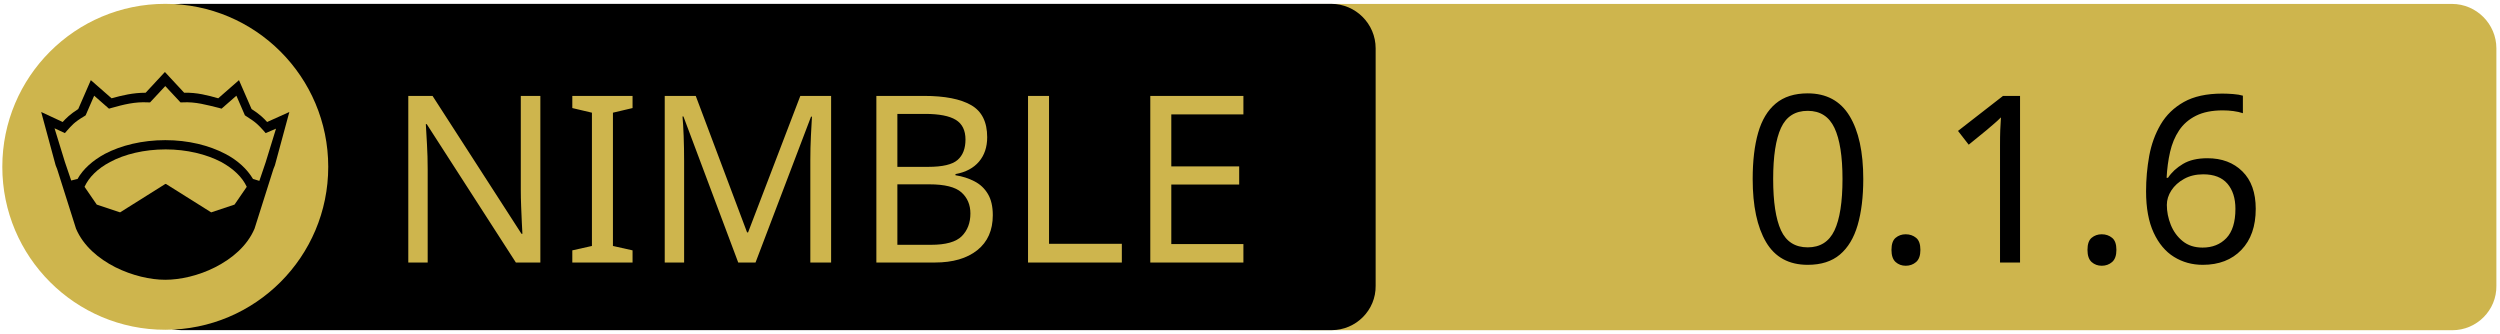
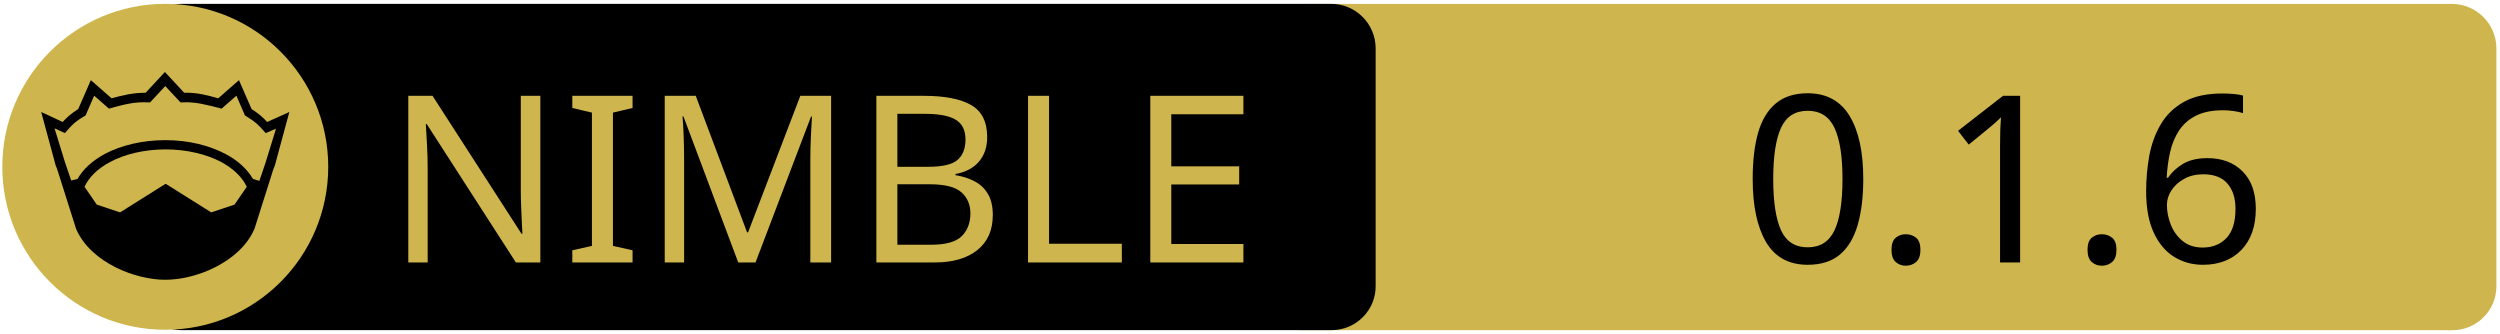
<svg xmlns="http://www.w3.org/2000/svg" xmlns:xlink="http://www.w3.org/1999/xlink" width="675" height="90" xml:space="preserve" version="1.1">
  <a xlink:href="https://github.com/c-blake/ndup">
    <g>
      <path fill="#CEB54D" id="svg_15" d="m662.123,89.159l-310.5,0c-6.6,0 -12,-5.4 -12,-12l0,-64.1c0,-6.6 5.4,-12 12,-12l310.4,0c6.6,0 12,5.4 12,12l0,64.1c0.1,6.6 -5.3,12 -11.9,12z" />
      <path id="svg_1" d="m359.524,89.139l-310.5,0c-6.6,0 -12,-5.4 -12,-12l0,-64.1c0,-6.6 5.4,-12 12,-12l310.4,0c6.6,0 12,5.4 12,12l0,64.1c0.1,6.6 -5.3,12 -11.9,12z" />
      <rect id="svg_2" fill="none" height="45.9" width="315.3" class="st0" y="24.539" x="60.224" />
      <circle id="svg_4" fill="#CEB54D" r="44" cy="45.039" cx="44.624" class="st1" />
      <g id="XMLID_4_">
        <path id="svg_5" d="m78.124,30.239l-3.9,14.4l-0.4,1l-5.1,16.1c0,0 0,0 0,0c-2,4.7 -6.1,8.1 -10.6,10.4c-4.5,2.3 -9.5,3.4 -13.5,3.4c-4,0 -8.9,-1.1 -13.5,-3.4c-4.5,-2.3 -8.6,-5.7 -10.6,-10.4c0,0 0,0 0,0l-5.1,-16.1l-0.4,-1l-3.9,-14.4l5.8,2.7c0.9,-1 2,-2.1 4.2,-3.5l3.4,-7.8l5.6,4.9c2.9,-0.8 5.8,-1.5 9.2,-1.5l5.2,-5.6l5.2,5.6c3.4,-0.1 6.4,0.7 9.2,1.5l5.6,-4.9l3.4,7.8c2.2,1.4 3.3,2.5 4.2,3.5l6,-2.7z" />
        <g id="XMLID_6_">
          <g id="svg_6">
            <path id="svg_7" fill="#CEB54D" d="m66.624,50.439l-3.3,4.8l-6.3,2.1l-12.1,-7.6c-0.1,-0.1 -0.3,-0.1 -0.4,0l-12.1,7.6l-6.3,-2.1l-3.3,-4.8c1.2,-2.6 3.5,-4.9 6.9,-6.7c3.9,-2.1 9.2,-3.4 15,-3.4c5.7,0 11,1.3 15,3.4c3.3,1.8 5.7,4.1 6.9,6.7z" class="st1" />
          </g>
          <g id="svg_8" />
        </g>
        <g id="XMLID_5_">
          <g id="svg_9">
            <path id="svg_10" fill="#CEB54D" d="m74.524,34.739l-2.8,9.1l-1.7,5l-1.6,-0.5c0,0 -0.1,0 -0.1,0c-1.6,-2.7 -4.2,-5.1 -7.5,-6.8c-4.4,-2.3 -10,-3.7 -16.2,-3.7c-6.2,0 -11.9,1.4 -16.3,3.7c-3.3,1.8 -5.9,4.1 -7.4,6.8c0,0 -0.1,0 -0.1,0l-1.6,0.4l-1.7,-5l-2.8,-9.1l2.8,1.3l0.6,-0.7c1.2,-1.3 1.8,-2.2 4.7,-3.9l0.3,-0.2l2.3,-5.3l4,3.5l0.7,-0.2c3.2,-0.9 6.3,-1.7 9.8,-1.5l0.6,0l4.1,-4.4l4.1,4.4l0.6,0c3.5,-0.2 6.5,0.7 9.8,1.5l0.7,0.2l4,-3.5l2.3,5.3l0.3,0.2c2.9,1.8 3.5,2.6 4.7,3.9l0.6,0.7l2.8,-1.2z" class="st1" />
          </g>
          <g id="svg_11" />
        </g>
      </g>
-       <text x="-442" y="-350" id="svg_16" font-size="63px" font-family="'PT Sans Caption'" fill="#CEB54D" class="st1 st2 st3" transform="matrix(1 0 0 1 546.13 420.879)">NIMBLE</text>
-       <text x="-76.0" y="-350" id="svg_17" font-size="63px" font-family="'PT Sans Caption'" fill="#000000" class="st1 st2 st3" transform="matrix(1 0 0 1 546.13 420.879)">0.1.6</text>
+       <text x="-442" y="-350.021" id="svg_16" font-size="63px" font-family="'PT Sans Caption'" fill="#CEB54D" class="st1 st2 st3" transform="matrix(1 0 0 1 546.13 420.879)">NIMBLE</text>
+       <text x="-76.0" y="-350.012" id="svg_17" font-size="63.012px" font-family="'PT Sans Caption'" fill="#000000" class="st1 st2 st3" transform="matrix(1 0 0 1 546.13 420.879)">0.1.6</text>
    </g>
  </a>
</svg>
